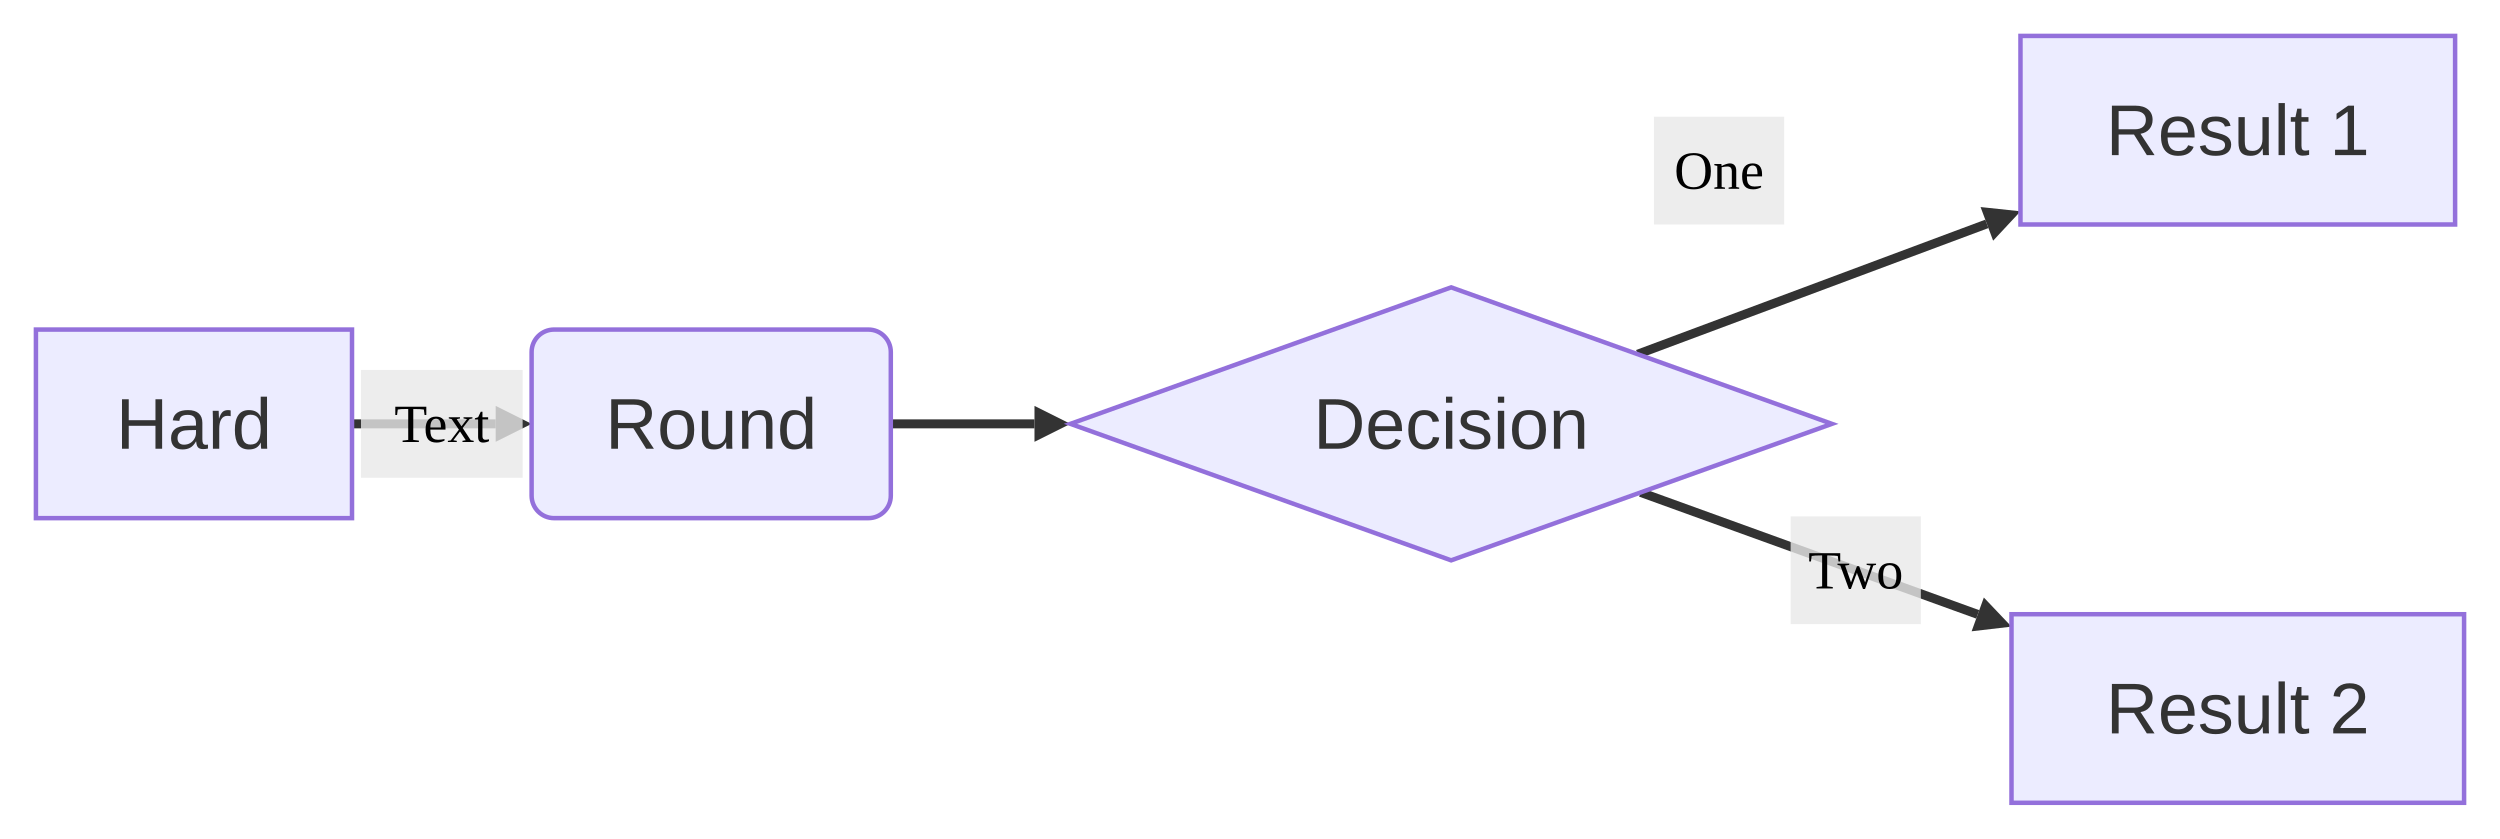
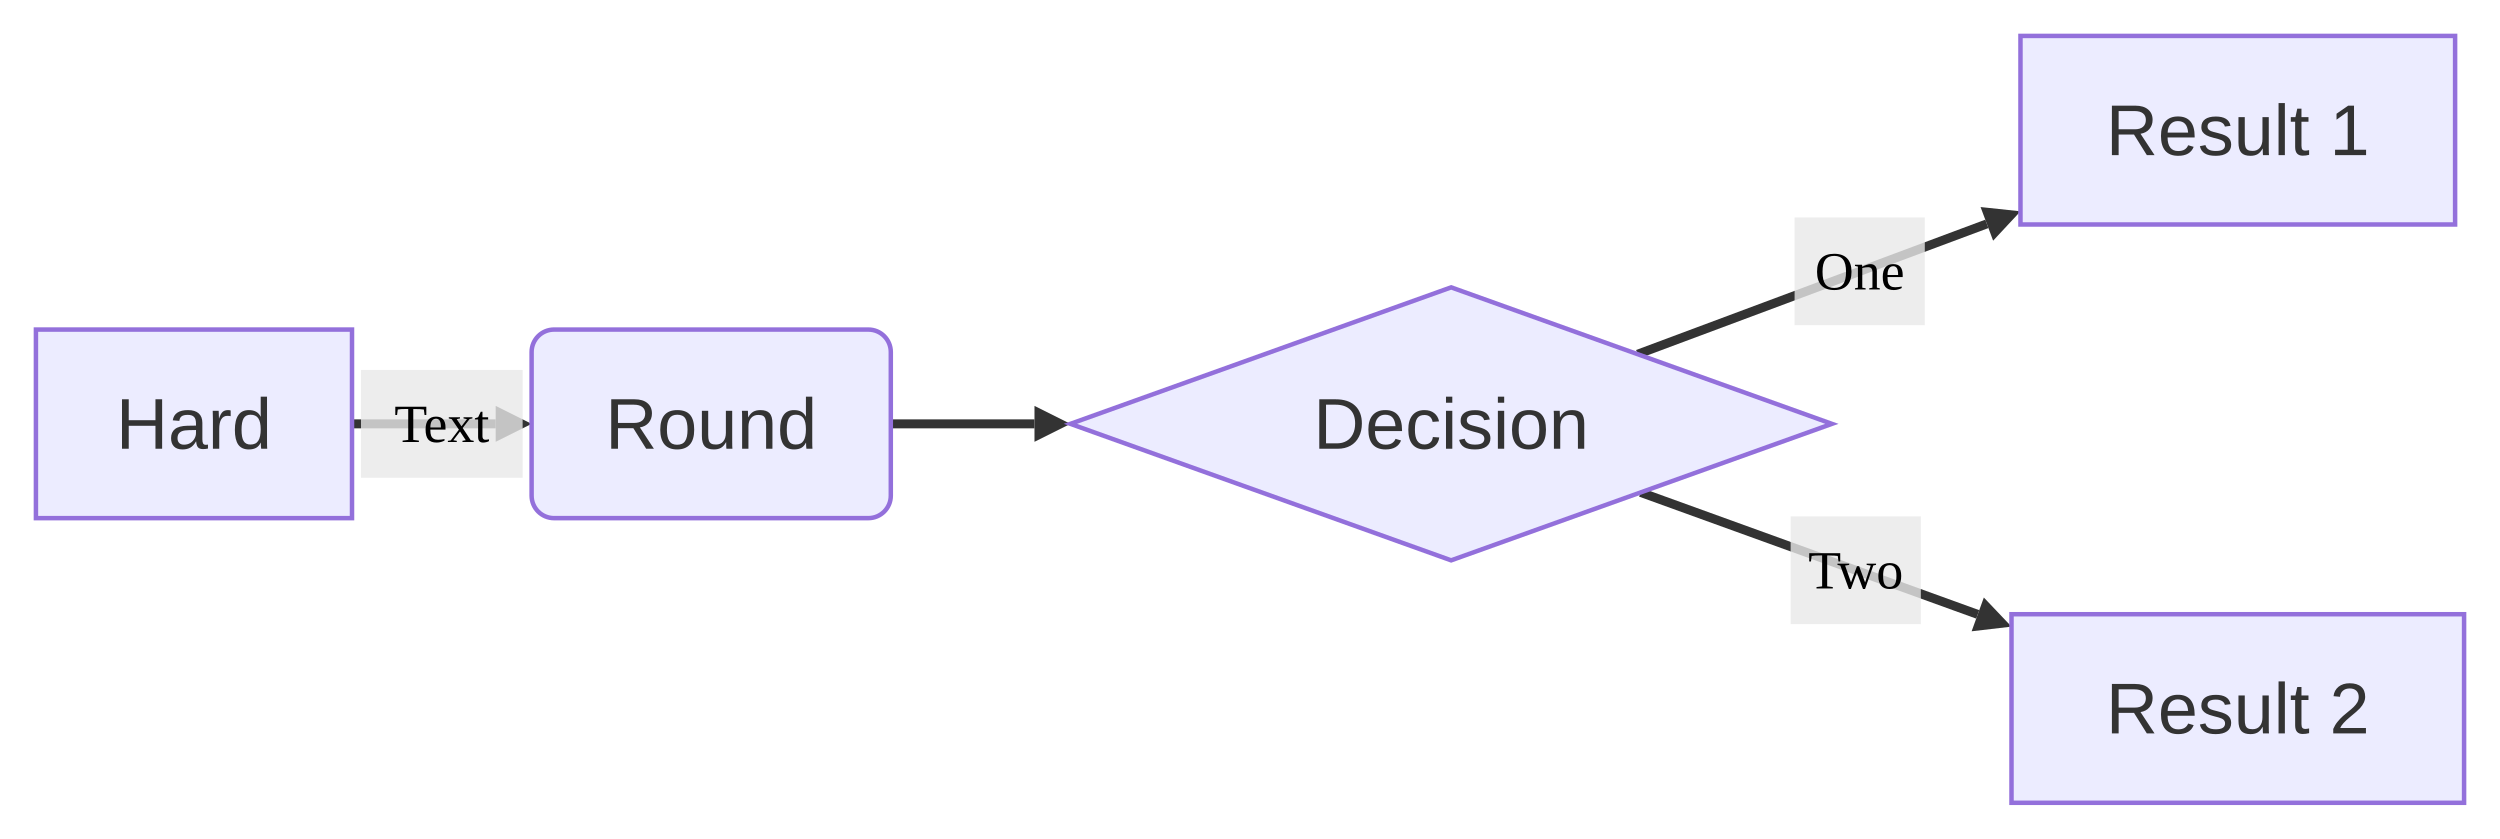
<svg xmlns="http://www.w3.org/2000/svg" viewBox="-8.0 -8.0 556.8 186.8" width="556.8" height="186.8" style="background-color: white">
  <defs>
    <marker id="arrow" viewBox="0 0 10 10" markerWidth="8" markerHeight="8" refX="0" refY="5" orient="auto" markerUnits="userSpaceOnUse">
      <path d="M 0 0 L 10 5 L 0 10 z" fill="#333333" />
    </marker>
    <marker id="circle-end" viewBox="0 0 10 10" markerWidth="8" markerHeight="8" refX="5" refY="5" orient="auto" markerUnits="userSpaceOnUse">
      <circle cx="5" cy="5" r="5" fill="#333333" />
    </marker>
    <marker id="cross-end" viewBox="0 0 11 11" markerWidth="8" markerHeight="8" refX="5.5" refY="5.5" orient="auto" markerUnits="userSpaceOnUse">
      <path d="M 1,1 l 9,9 M 10,1 l -9,9" stroke="#333333" stroke-width="2" />
    </marker>
    <marker id="arrow-reverse" viewBox="0 0 10 10" markerWidth="8" markerHeight="8" refX="0" refY="5" orient="auto-start-reverse" markerUnits="userSpaceOnUse">
      <path d="M 0 0 L 10 5 L 0 10 z" fill="#333333" />
    </marker>
  </defs>
  <style>.node rect, .node polygon, .node circle, .node &gt; path, .node line { fill: #ECECFF; stroke: #9370DB; stroke-width: 1; }
.node text { fill: #333333; font-family: "trebuchet ms", verdana, arial, sans-serif, "Apple Color Emoji", "Segoe UI Emoji", "Noto Color Emoji", "Twemoji Mozilla"; font-size: 16px; }
.edge path { fill: none; stroke: #333333; }
.edge text { fill: #333333; font-family: "trebuchet ms", verdana, arial, sans-serif, "Apple Color Emoji", "Segoe UI Emoji", "Noto Color Emoji", "Twemoji Mozilla"; font-size: 12px; }
.subgraph rect { fill: #ffffde; stroke: #aaaa33; stroke-width: 1; opacity: 0.5; }
.subgraph text { fill: #333333; font-family: "trebuchet ms", verdana, arial, sans-serif, "Apple Color Emoji", "Segoe UI Emoji", "Noto Color Emoji", "Twemoji Mozilla"; font-size: 12px; font-weight: bold; }
</style>
  <g class="edge" data-edge-source="A" data-edge-target="B">
    <path d="M70.4,86.4 L102.4,86.4" stroke-width="2" marker-end="url(#arrow)" />
  </g>
  <g class="edge" data-edge-source="B" data-edge-target="C">
    <path d="M190.4,86.4 L222.4,86.4" stroke-width="2" marker-end="url(#arrow)" />
  </g>
  <g class="edge" data-edge-source="C" data-edge-target="D">
    <path d="M356.74,70.89 L434.51,41.86" stroke-width="2" marker-end="url(#arrow)" />
  </g>
  <g class="edge" data-edge-source="C" data-edge-target="E">
    <path d="M357.4,101.67 L432.48,128.84" stroke-width="2" marker-end="url(#arrow)" />
  </g>
  <g class="node" data-node-id="A">
    <rect x="0.0" y="65.4" width="70.4" height="42.0" />
    <text text-anchor="middle" dominant-baseline="central" font-family="&quot;trebuchet ms&quot;, verdana, arial, sans-serif, &quot;Apple Color Emoji&quot;, &quot;Segoe UI Emoji&quot;, &quot;Noto Color Emoji&quot;, &quot;Twemoji Mozilla&quot;" x="35.2" y="86.4">Hard</text>
  </g>
  <g class="node" data-node-id="B">
    <rect x="110.4" y="65.4" width="80.0" height="42.0" rx="5" ry="5" />
    <text text-anchor="middle" dominant-baseline="central" font-family="&quot;trebuchet ms&quot;, verdana, arial, sans-serif, &quot;Apple Color Emoji&quot;, &quot;Segoe UI Emoji&quot;, &quot;Noto Color Emoji&quot;, &quot;Twemoji Mozilla&quot;" x="150.4" y="86.4">Round</text>
  </g>
  <g class="node" data-node-id="C">
    <polygon points="315.2,56 400.0,86.4 315.2,116.8 230.4,86.4" />
    <text text-anchor="middle" dominant-baseline="central" font-family="&quot;trebuchet ms&quot;, verdana, arial, sans-serif, &quot;Apple Color Emoji&quot;, &quot;Segoe UI Emoji&quot;, &quot;Noto Color Emoji&quot;, &quot;Twemoji Mozilla&quot;" x="315.2" y="86.4">Decision</text>
  </g>
  <g class="node" data-node-id="D">
    <rect x="442.0" y="0.0" width="96.8" height="42.0" />
    <text text-anchor="middle" dominant-baseline="central" font-family="&quot;trebuchet ms&quot;, verdana, arial, sans-serif, &quot;Apple Color Emoji&quot;, &quot;Segoe UI Emoji&quot;, &quot;Noto Color Emoji&quot;, &quot;Twemoji Mozilla&quot;" x="490.4" y="21">Result 1</text>
  </g>
  <g class="node" data-node-id="E">
    <rect x="440.0" y="128.8" width="100.8" height="42.0" />
    <text text-anchor="middle" dominant-baseline="central" font-family="&quot;trebuchet ms&quot;, verdana, arial, sans-serif, &quot;Apple Color Emoji&quot;, &quot;Segoe UI Emoji&quot;, &quot;Noto Color Emoji&quot;, &quot;Twemoji Mozilla&quot;" x="490.4" y="149.8">Result 2</text>
  </g>
  <g class="edge-label" data-edge-source="A" data-edge-target="B">
    <rect x="72.4" y="74.4" width="36.0" height="24.0" fill="rgba(232,232,232,0.8)" stroke="none" />
    <text text-anchor="middle" dominant-baseline="central" x="90.4" y="86.4">Text</text>
  </g>
  <g class="edge-label" data-edge-source="C" data-edge-target="D">
-     <rect x="360.37" y="18" width="29.0" height="24.0" fill="rgba(232,232,232,0.8)" stroke="none" />
-     <text text-anchor="middle" dominant-baseline="central" x="374.87" y="30">One</text>
+     <rect x="391.69" y="40.43" width="29.0" height="24.0" fill="rgba(232,232,232,0.8)" stroke="none" />
+     <text text-anchor="middle" dominant-baseline="central" x="406.19" y="52.43">One</text>
  </g>
  <g class="edge-label" data-edge-source="C" data-edge-target="E">
    <rect x="390.81" y="107.01" width="29.0" height="24.0" fill="rgba(232,232,232,0.8)" stroke="none" />
    <text text-anchor="middle" dominant-baseline="central" x="405.31" y="119.01">Two</text>
  </g>
</svg>
